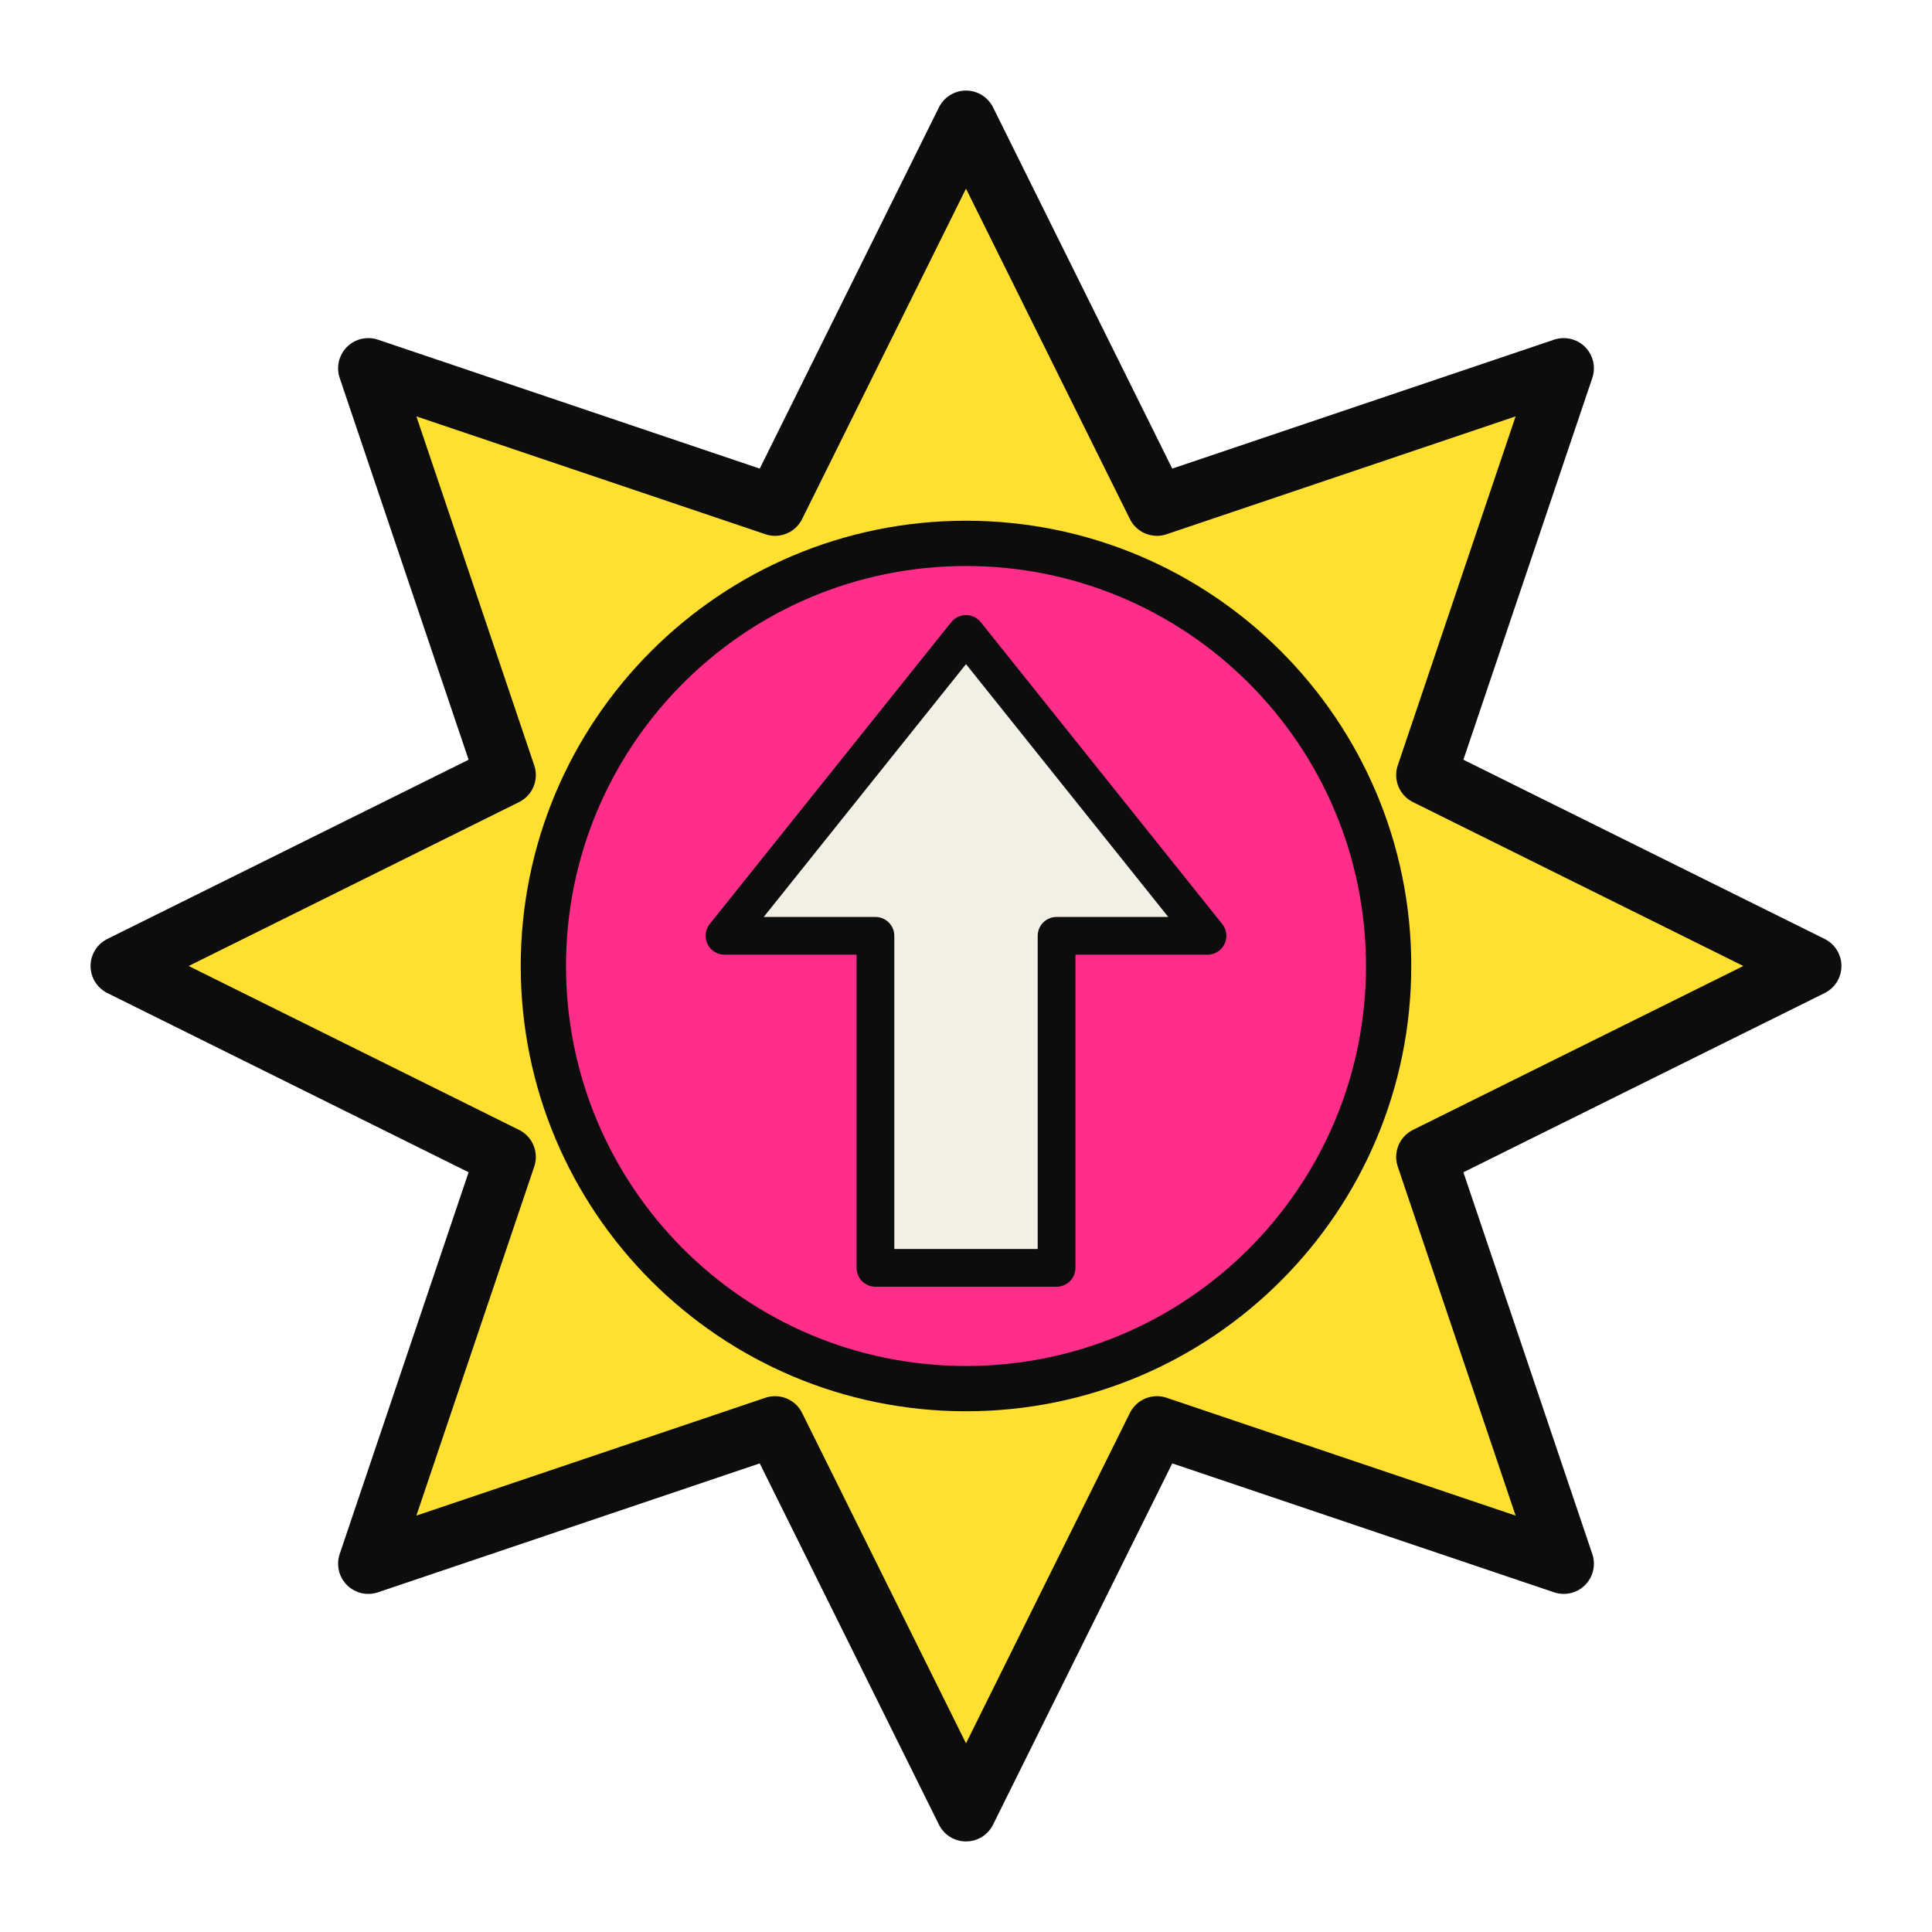
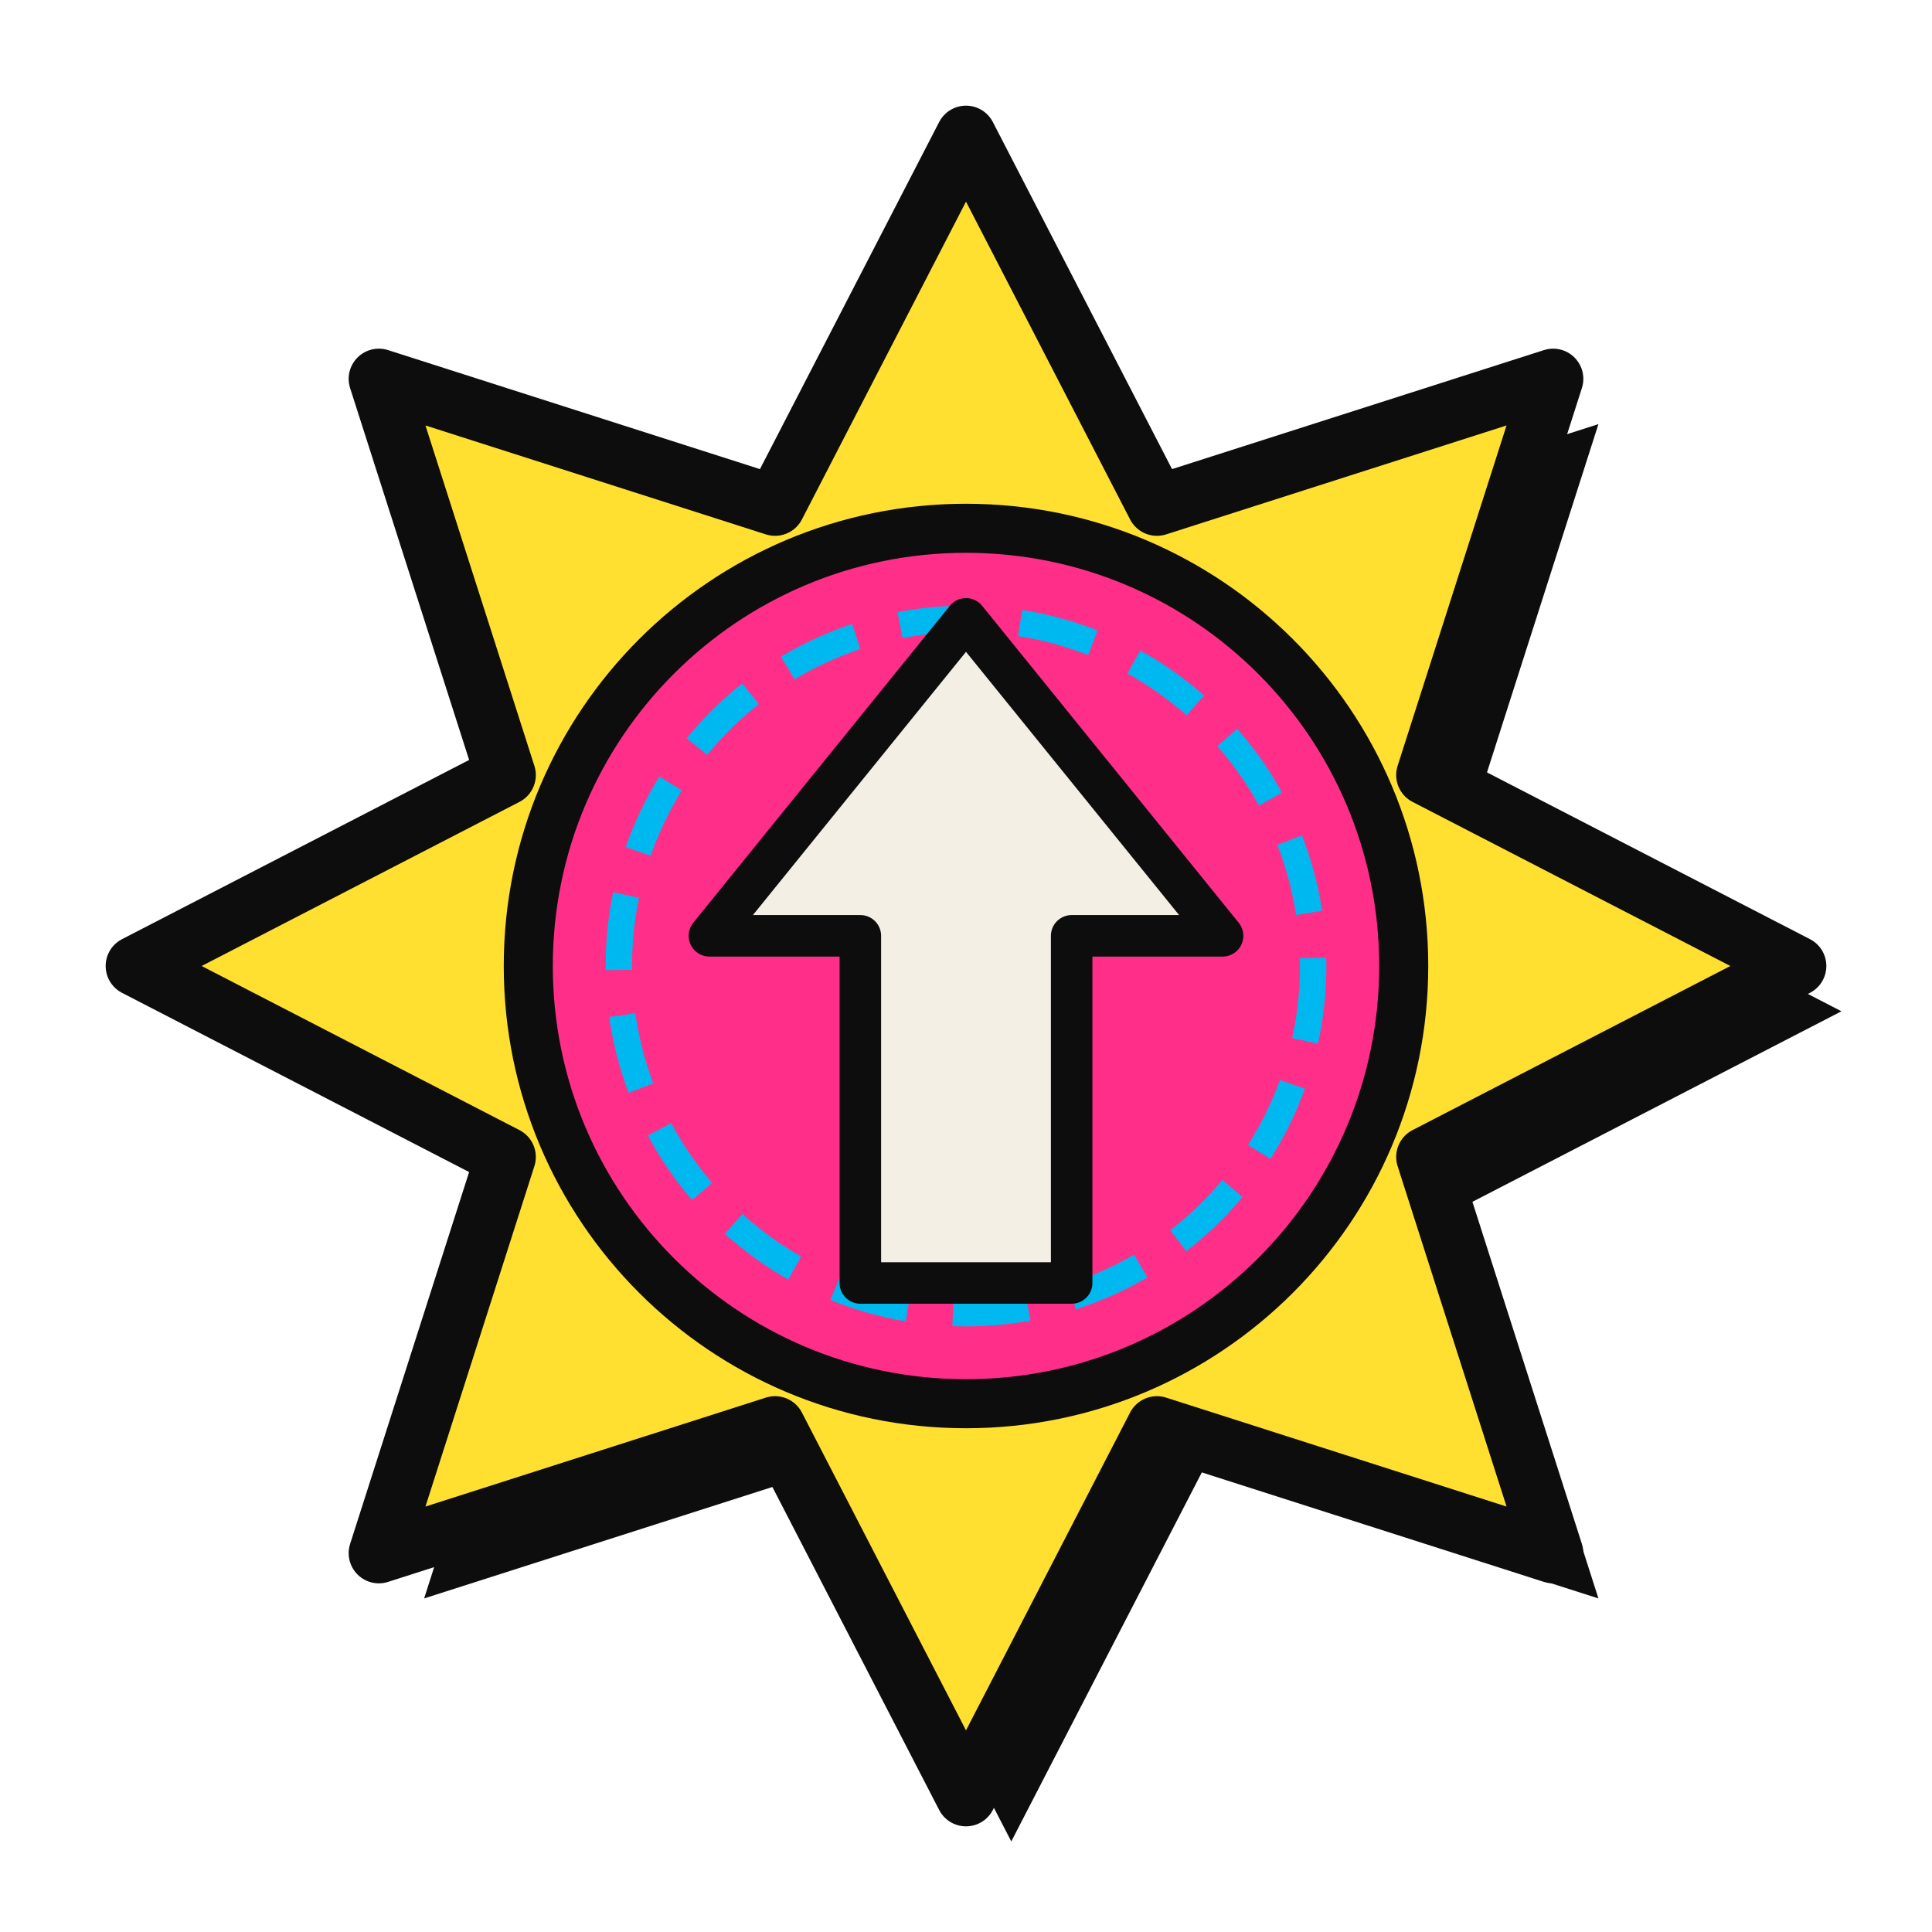
<svg xmlns="http://www.w3.org/2000/svg" viewBox="0 0 256 256" width="256" height="256" role="img" aria-label="Level up burst badge">
-   <path d="M 128.0 16.0 L 153.3 67.0 L 207.2 48.8 L 189.0 102.7 L 240.0 128.0 L 189.0 153.3 L 207.2 207.2 L 153.3 189.0 L 128.0 240.0 L 102.7 189.0 L 48.8 207.2 L 67.0 153.3 L 16.0 128.0 L 67.0 102.7 L 48.8 48.8 L 102.7 67.0 Z" fill="#ffe031" stroke="#0d0d0d" stroke-width="8" stroke-linejoin="round" />
-   <circle cx="128" cy="128" r="56" fill="#ff2e88" stroke="#0d0d0d" stroke-width="6" />
-   <path d="M 128 84 L 160 124 H 140 V 168 H 116 V 124 H 96 Z" fill="#f3efe4" stroke="#0d0d0d" stroke-width="5" stroke-linejoin="round" />
+   <path d="M 134.0 24.0 L 159.3 73.0 L 211.8 56.2 L 195.0 108.7 L 244.0 134.0 L 195.0 159.3 L 211.8 211.8 L 159.3 195.0 L 134.0 244.0 L 108.7 195.0 L 56.2 211.8 L 73.0 159.3 L 24.0 134.0 L 73.0 108.7 L 56.2 56.2 L 108.7 73.0 Z" fill="#0d0d0d" />
+   <path d="M 128.0 18.0 L 153.3 67.0 L 205.8 50.2 L 189.0 102.7 L 238.0 128.0 L 189.0 153.3 L 205.8 205.8 L 153.3 189.0 L 128.0 238.0 L 102.7 189.0 L 50.2 205.8 L 67.0 153.3 L 18.0 128.0 L 67.0 102.7 L 50.2 50.2 L 102.7 67.0 Z" fill="#ffe031" stroke="#0d0d0d" stroke-width="8" stroke-linejoin="round" />
+   <circle cx="128" cy="128" r="58" fill="#ff2e88" stroke="#0d0d0d" stroke-width="6.5" />
+   <circle cx="128" cy="128" r="46" fill="none" stroke="#00b8f0" stroke-width="3.5" stroke-dasharray="10 6" />
+   <path d="M 128 82 L 162 124 H 142 V 170 H 114 V 124 H 94 Z" fill="#f3efe4" stroke="#0d0d0d" stroke-width="5.5" stroke-linejoin="round" />
</svg>
